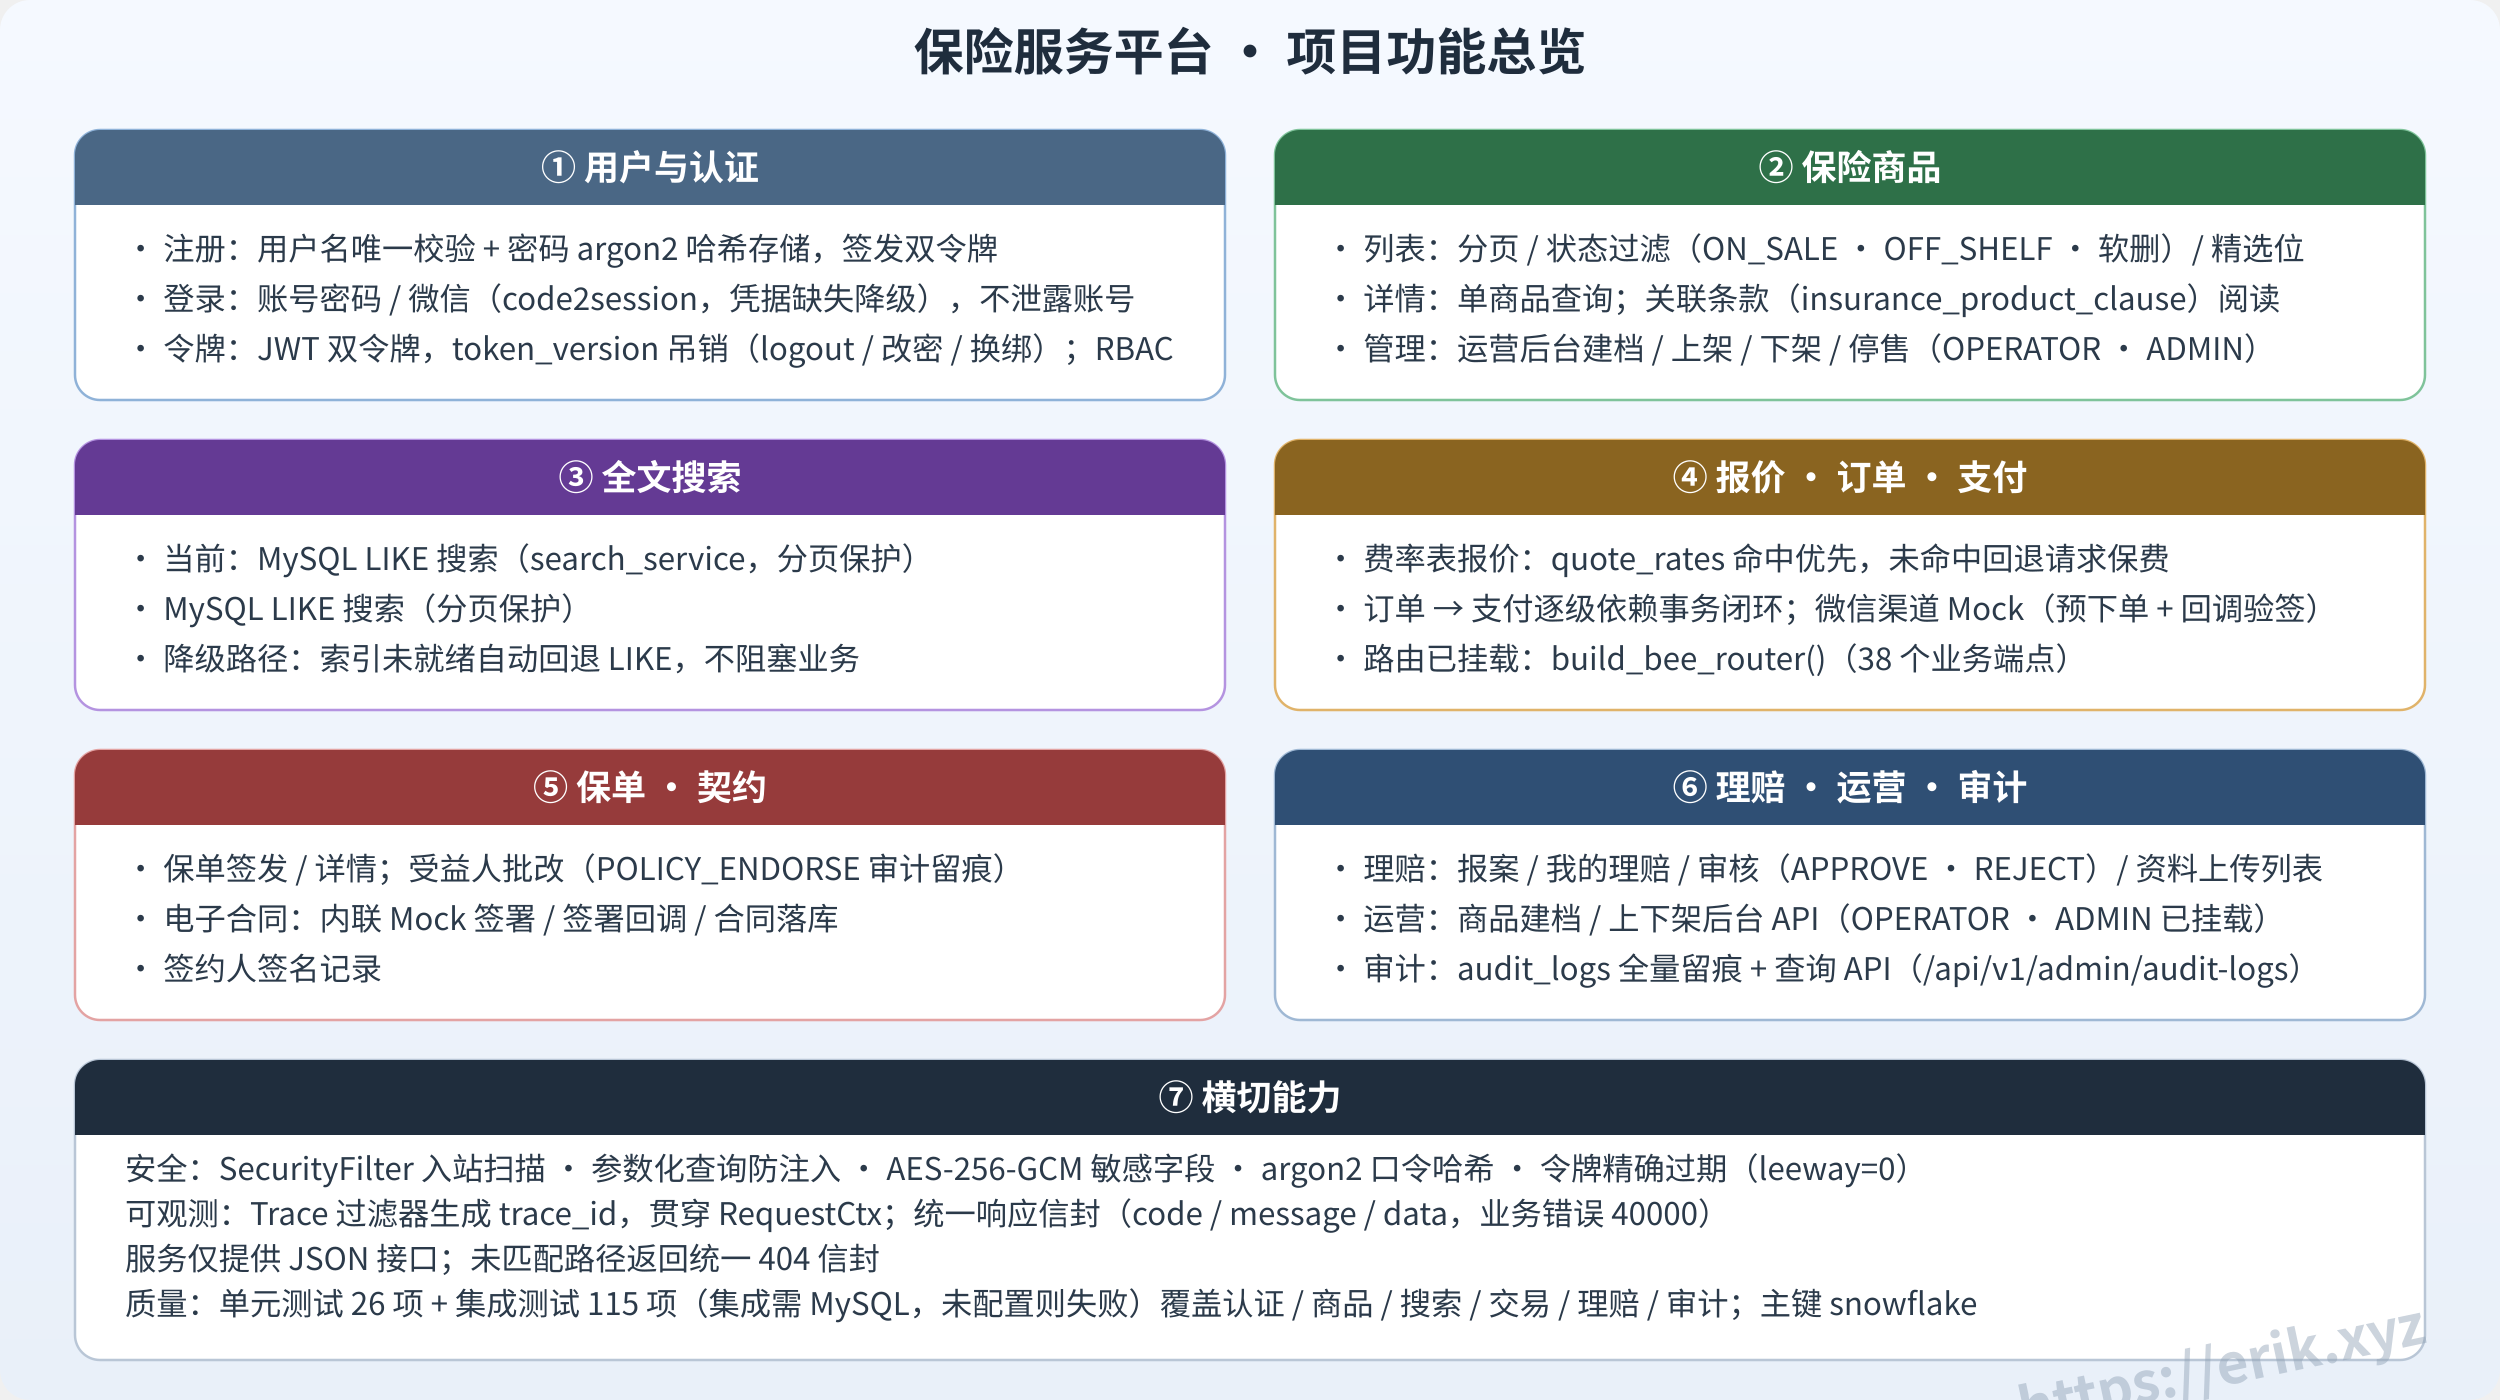
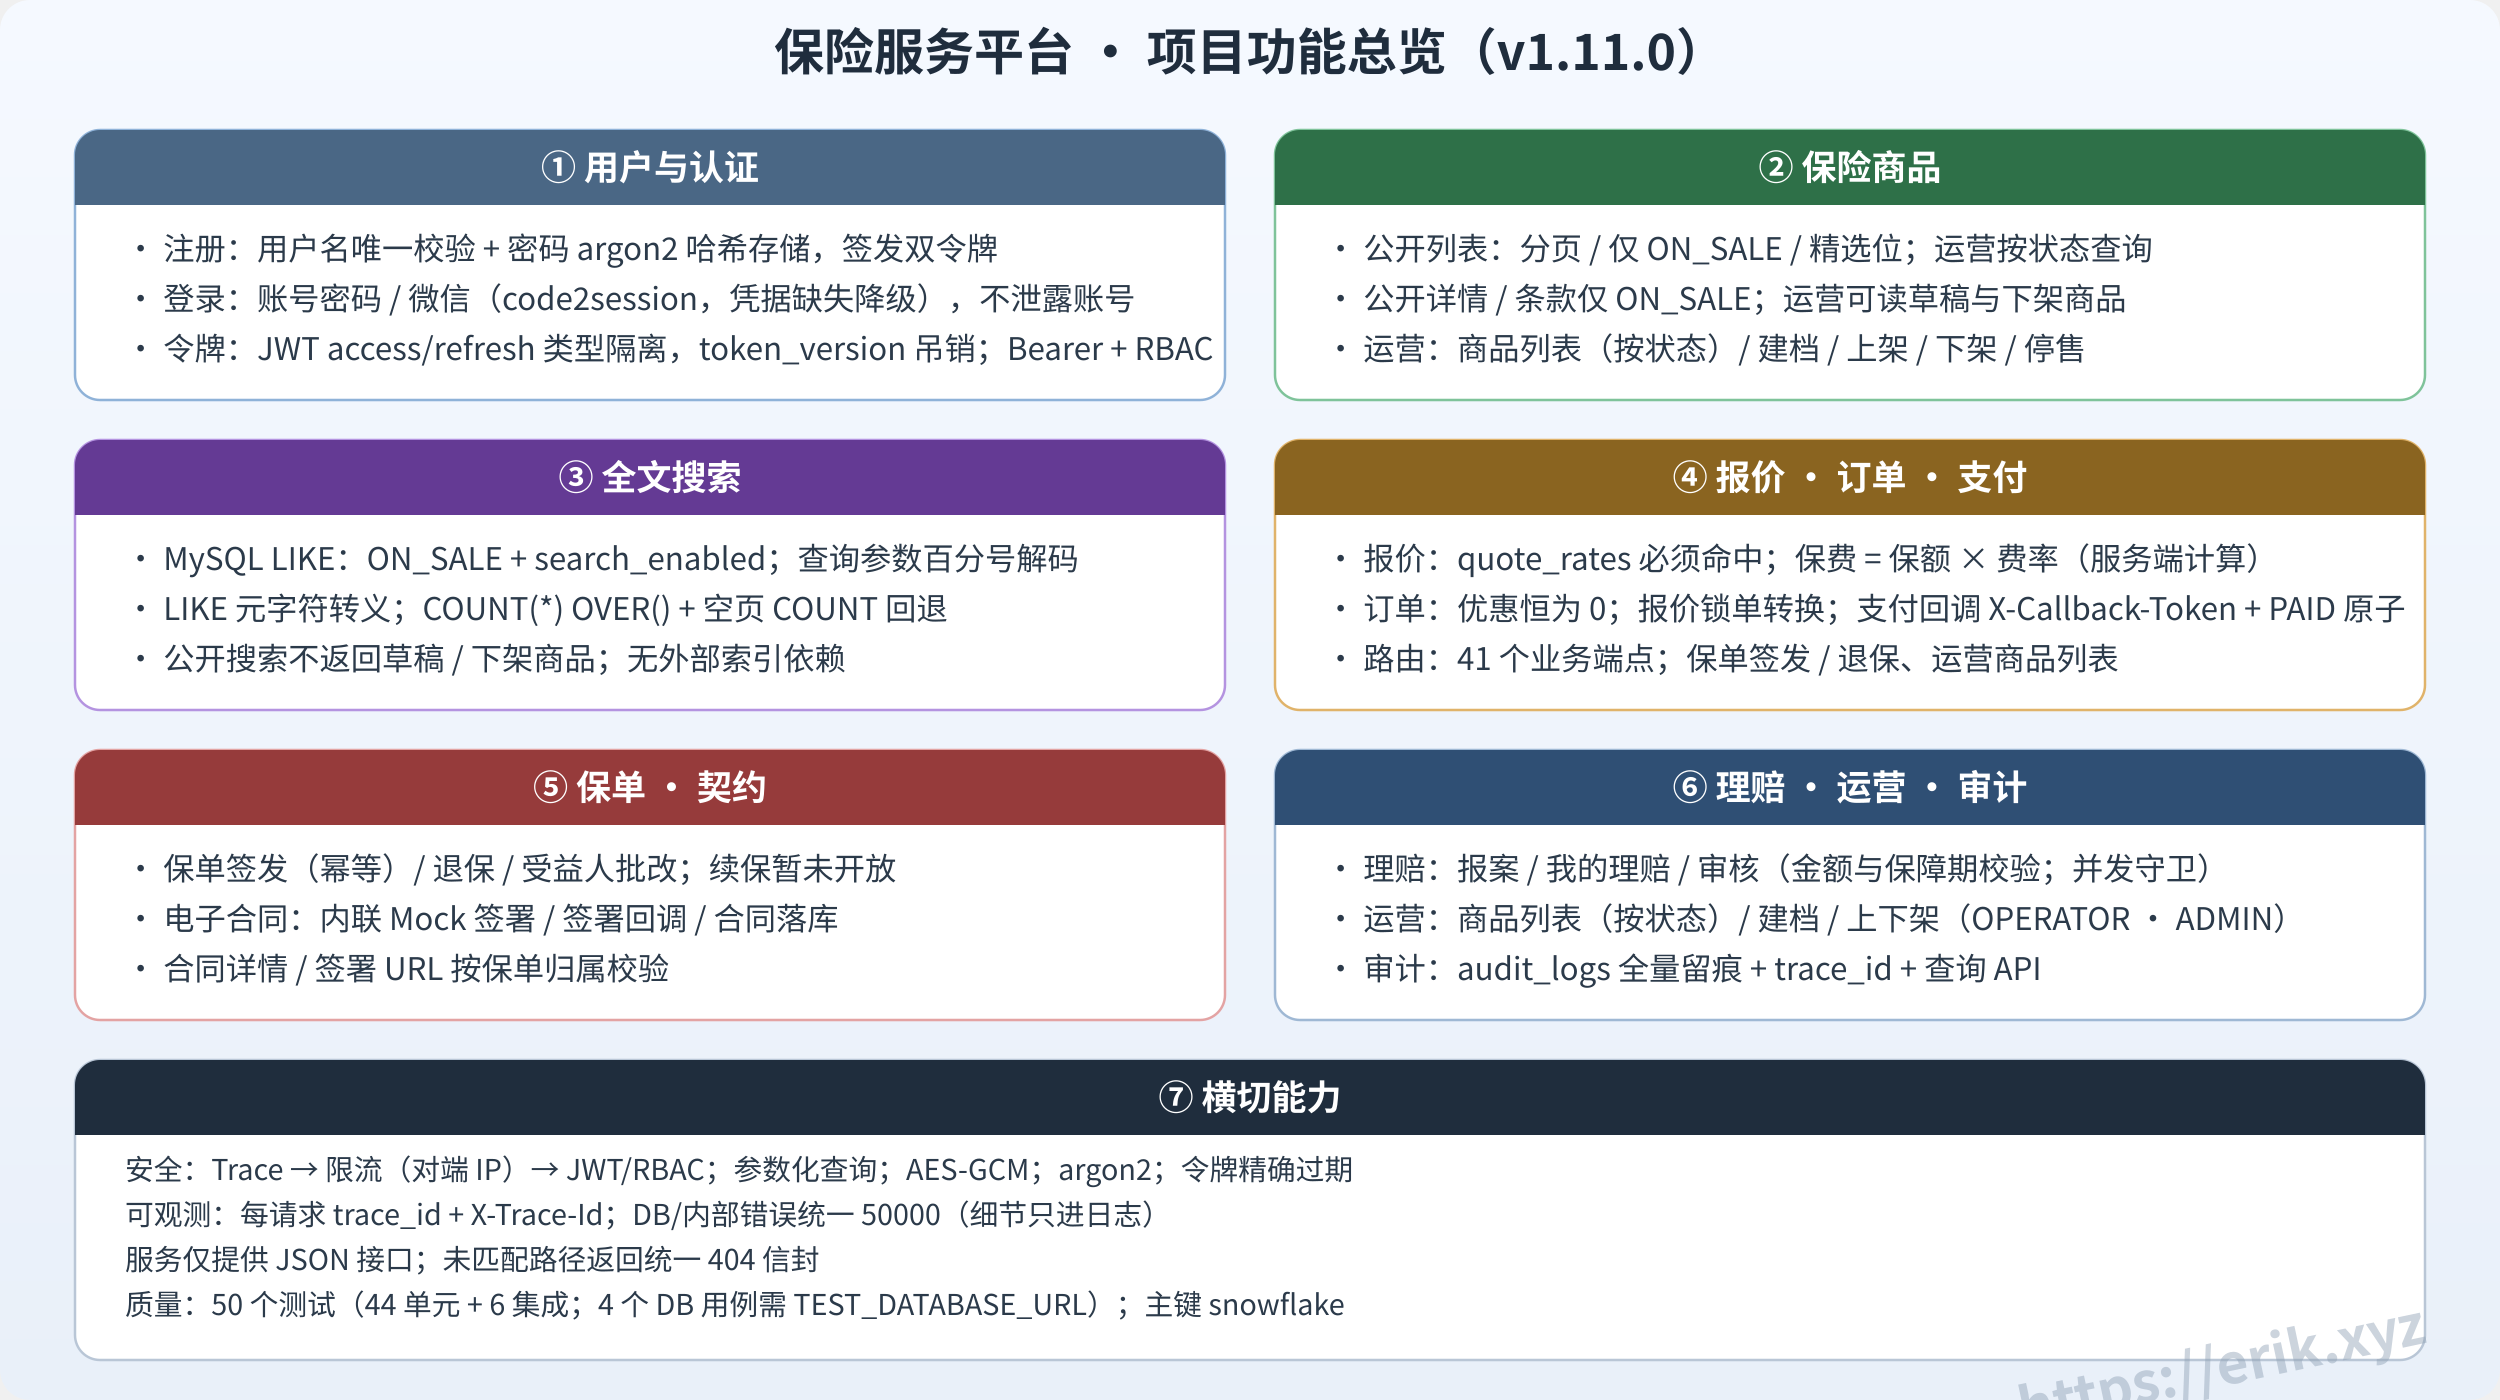
<svg xmlns="http://www.w3.org/2000/svg" width="1000" height="560" viewBox="0 0 1000 560" font-family="'PingFang SC','Microsoft YaHei','Noto Sans CJK SC',sans-serif">
  <defs>
    <linearGradient id="bg" x1="0" y1="0" x2="0" y2="1">
      <stop offset="0" stop-color="#f5f9ff" />
      <stop offset="1" stop-color="#e9f0f9" />
    </linearGradient>
  </defs>
  <rect x="0" y="0" width="1000" height="560" fill="url(#bg)" rx="12" />
-   <text x="500" y="28" text-anchor="middle" font-size="20" font-weight="700" fill="#1f2d3d">保险服务平台 · 项目功能总览</text>
+   <text x="500" y="28" text-anchor="middle" font-size="20" font-weight="700" fill="#1f2d3d">保险服务平台 · 项目功能总览（v1.11.0）</text>
  <g>
    <rect x="30" y="52" width="460" height="108" rx="10" fill="#fff" stroke="#8fb2d8" />
    <rect x="30" y="52" width="460" height="30" rx="10" fill="#4a6785" />
    <rect x="30" y="72" width="460" height="10" fill="#4a6785" />
    <text x="260" y="72" text-anchor="middle" font-size="14" fill="#fff" font-weight="600">① 用户与认证</text>
    <text x="50" y="104" font-size="12.5" fill="#2b3a4a">• 注册：用户名唯一校验 + 密码 argon2 哈希存储，签发双令牌</text>
    <text x="50" y="124" font-size="12.5" fill="#2b3a4a">• 登录：账号密码 / 微信（code2session，凭据缺失降级），不泄露账号</text>
-     <text x="50" y="144" font-size="12.5" fill="#2b3a4a">• 令牌：JWT 双令牌，token_version 吊销（logout / 改密 / 换绑）；RBAC</text>
+     <text x="50" y="144" font-size="12.5" fill="#2b3a4a">• 令牌：JWT access/refresh 类型隔离，token_version 吊销；Bearer + RBAC</text>
  </g>
  <g>
    <rect x="510" y="52" width="460" height="108" rx="10" fill="#fff" stroke="#7fc39a" />
    <rect x="510" y="52" width="460" height="30" rx="10" fill="#2e7048" />
    <rect x="510" y="72" width="460" height="10" fill="#2e7048" />
    <text x="740" y="72" text-anchor="middle" font-size="14" fill="#fff" font-weight="600">② 保险商品</text>
-     <text x="530" y="104" font-size="12.5" fill="#2b3a4a">• 列表：分页 / 状态过滤（ON_SALE · OFF_SHELF · 软删）/ 精选位</text>
-     <text x="530" y="124" font-size="12.5" fill="#2b3a4a">• 详情：单商品查询；关联条款（insurance_product_clause）阅读</text>
-     <text x="530" y="144" font-size="12.5" fill="#2b3a4a">• 管理：运营后台建档 / 上架 / 下架 / 停售（OPERATOR · ADMIN）</text>
+     <text x="530" y="104" font-size="12.5" fill="#2b3a4a">• 公开列表：分页 / 仅 ON_SALE / 精选位；运营按状态查询</text>
+     <text x="530" y="124" font-size="12.5" fill="#2b3a4a">• 公开详情 / 条款仅 ON_SALE；运营可读草稿与下架商品</text>
+     <text x="530" y="144" font-size="12.5" fill="#2b3a4a">• 运营：商品列表（按状态）/ 建档 / 上架 / 下架 / 停售</text>
  </g>
  <g>
    <rect x="30" y="176" width="460" height="108" rx="10" fill="#fff" stroke="#b493e0" />
    <rect x="30" y="176" width="460" height="30" rx="10" fill="#643a94" />
    <rect x="30" y="196" width="460" height="10" fill="#643a94" />
    <text x="260" y="196" text-anchor="middle" font-size="14" fill="#fff" font-weight="600">③ 全文搜索</text>
-     <text x="50" y="228" font-size="12.5" fill="#2b3a4a">• 当前：MySQL LIKE 搜索（search_service，分页保护）</text>
-     <text x="50" y="248" font-size="12.5" fill="#2b3a4a">• MySQL LIKE 搜索（分页保护）</text>
-     <text x="50" y="268" font-size="12.5" fill="#2b3a4a">• 降级路径：索引未就绪自动回退 LIKE，不阻塞业务</text>
+     <text x="50" y="228" font-size="12.5" fill="#2b3a4a">• MySQL LIKE：ON_SALE + search_enabled；查询参数百分号解码</text>
+     <text x="50" y="248" font-size="12.5" fill="#2b3a4a">• LIKE 元字符转义；COUNT(*) OVER() + 空页 COUNT 回退</text>
+     <text x="50" y="268" font-size="12.5" fill="#2b3a4a">• 公开搜索不返回草稿 / 下架商品；无外部索引依赖</text>
  </g>
  <g>
    <rect x="510" y="176" width="460" height="108" rx="10" fill="#fff" stroke="#e0b36a" />
    <rect x="510" y="176" width="460" height="30" rx="10" fill="#8a6420" />
    <rect x="510" y="196" width="460" height="10" fill="#8a6420" />
    <text x="740" y="196" text-anchor="middle" font-size="14" fill="#fff" font-weight="600">④ 报价 · 订单 · 支付</text>
-     <text x="530" y="228" font-size="12.5" fill="#2b3a4a">• 费率表报价：quote_rates 命中优先，未命中回退请求保费</text>
-     <text x="530" y="248" font-size="12.5" fill="#2b3a4a">• 订单 → 支付逐级依赖事务闭环；微信渠道 Mock（预下单 + 回调验签）</text>
-     <text x="530" y="268" font-size="12.5" fill="#2b3a4a">• 路由已挂载：build_bee_router()（38 个业务端点）</text>
+     <text x="530" y="228" font-size="12.5" fill="#2b3a4a">• 报价：quote_rates 必须命中；保费 = 保额 × 费率（服务端计算）</text>
+     <text x="530" y="248" font-size="12.5" fill="#2b3a4a">• 订单：优惠恒为 0；报价锁单转换；支付回调 X-Callback-Token + PAID 原子</text>
+     <text x="530" y="268" font-size="12.5" fill="#2b3a4a">• 路由：41 个业务端点；保单签发 / 退保、运营商品列表</text>
  </g>
  <g>
    <rect x="30" y="300" width="460" height="108" rx="10" fill="#fff" stroke="#e3a3a3" />
    <rect x="30" y="300" width="460" height="30" rx="10" fill="#963b3b" />
    <rect x="30" y="320" width="460" height="10" fill="#963b3b" />
    <text x="260" y="320" text-anchor="middle" font-size="14" fill="#fff" font-weight="600">⑤ 保单 · 契约</text>
-     <text x="50" y="352" font-size="12.5" fill="#2b3a4a">• 保单签发 / 详情；受益人批改（POLICY_ENDORSE 审计留痕）</text>
+     <text x="50" y="352" font-size="12.5" fill="#2b3a4a">• 保单签发（幂等）/ 退保 / 受益人批改；续保暂未开放</text>
    <text x="50" y="372" font-size="12.5" fill="#2b3a4a">• 电子合同：内联 Mock 签署 / 签署回调 / 合同落库</text>
-     <text x="50" y="392" font-size="12.5" fill="#2b3a4a">• 签约人签名记录</text>
+     <text x="50" y="392" font-size="12.5" fill="#2b3a4a">• 合同详情 / 签署 URL 按保单归属校验</text>
  </g>
  <g>
    <rect x="510" y="300" width="460" height="108" rx="10" fill="#fff" stroke="#9fb8d4" />
    <rect x="510" y="300" width="460" height="30" rx="10" fill="#2f4f74" />
    <rect x="510" y="320" width="460" height="10" fill="#2f4f74" />
    <text x="740" y="320" text-anchor="middle" font-size="14" fill="#fff" font-weight="600">⑥ 理赔 · 运营 · 审计</text>
-     <text x="530" y="352" font-size="12.5" fill="#2b3a4a">• 理赔：报案 / 我的理赔 / 审核（APPROVE · REJECT）/ 资料上传列表</text>
-     <text x="530" y="372" font-size="12.5" fill="#2b3a4a">• 运营：商品建档 / 上下架后台 API（OPERATOR · ADMIN 已挂载）</text>
-     <text x="530" y="392" font-size="12.5" fill="#2b3a4a">• 审计：audit_logs 全量留痕 + 查询 API（/api/v1/admin/audit-logs）</text>
+     <text x="530" y="352" font-size="12.5" fill="#2b3a4a">• 理赔：报案 / 我的理赔 / 审核（金额与保障期校验；并发守卫）</text>
+     <text x="530" y="372" font-size="12.5" fill="#2b3a4a">• 运营：商品列表（按状态）/ 建档 / 上下架（OPERATOR · ADMIN）</text>
+     <text x="530" y="392" font-size="12.5" fill="#2b3a4a">• 审计：audit_logs 全量留痕 + trace_id + 查询 API</text>
  </g>
  <g>
    <rect x="30" y="424" width="940" height="120" rx="10" fill="#fff" stroke="#b9c6d6" />
    <rect x="30" y="424" width="940" height="30" rx="10" fill="#1f2d3d" />
    <rect x="30" y="444" width="940" height="10" fill="#1f2d3d" />
    <text x="500" y="444" text-anchor="middle" font-size="14" fill="#fff" font-weight="600">⑦ 横切能力</text>
-     <text x="50" y="472" font-size="12.5" fill="#2b3a4a">安全：SecurityFilter 入站扫描 · 参数化查询防注入 · AES-256-GCM 敏感字段 · argon2 口令哈希 · 令牌精确过期（leeway=0）</text>
-     <text x="50" y="490" font-size="12.5" fill="#2b3a4a">可观测：Trace 过滤器生成 trace_id，贯穿 RequestCtx；统一响应信封（code / message / data，业务错误 40000）</text>
-     <text x="50" y="508" font-size="12.5" fill="#2b3a4a">服务仅提供 JSON 接口；未匹配路径返回统一 404 信封</text>
-     <text x="50" y="526" font-size="12.5" fill="#2b3a4a">质量：单元测试 26 项 + 集成测试 115 项（集成需 MySQL，未配置则失败）覆盖认证 / 商品 / 搜索 / 交易 / 理赔 / 审计；主键 snowflake</text>
+     <text x="50" y="472" font-size="11.5" fill="#2b3a4a">安全：Trace → 限流（对端 IP）→ JWT/RBAC；参数化查询；AES-GCM；argon2；令牌精确过期</text>
+     <text x="50" y="490" font-size="11.5" fill="#2b3a4a">可观测：每请求 trace_id + X-Trace-Id；DB/内部错误统一 50000（细节只进日志）</text>
+     <text x="50" y="508" font-size="11.5" fill="#2b3a4a">服务仅提供 JSON 接口；未匹配路径返回统一 404 信封</text>
+     <text x="50" y="526" font-size="11.5" fill="#2b3a4a">质量：50 个测试（44 单元 + 6 集成；4 个 DB 用例需 TEST_DATABASE_URL）；主键 snowflake</text>
  </g>
  <text x="972" y="552" text-anchor="end" font-size="22" font-weight="600" fill="#8ea0b5" fill-opacity="0.45" transform="rotate(-12 900 548)">https://erik.xyz</text>
</svg>
